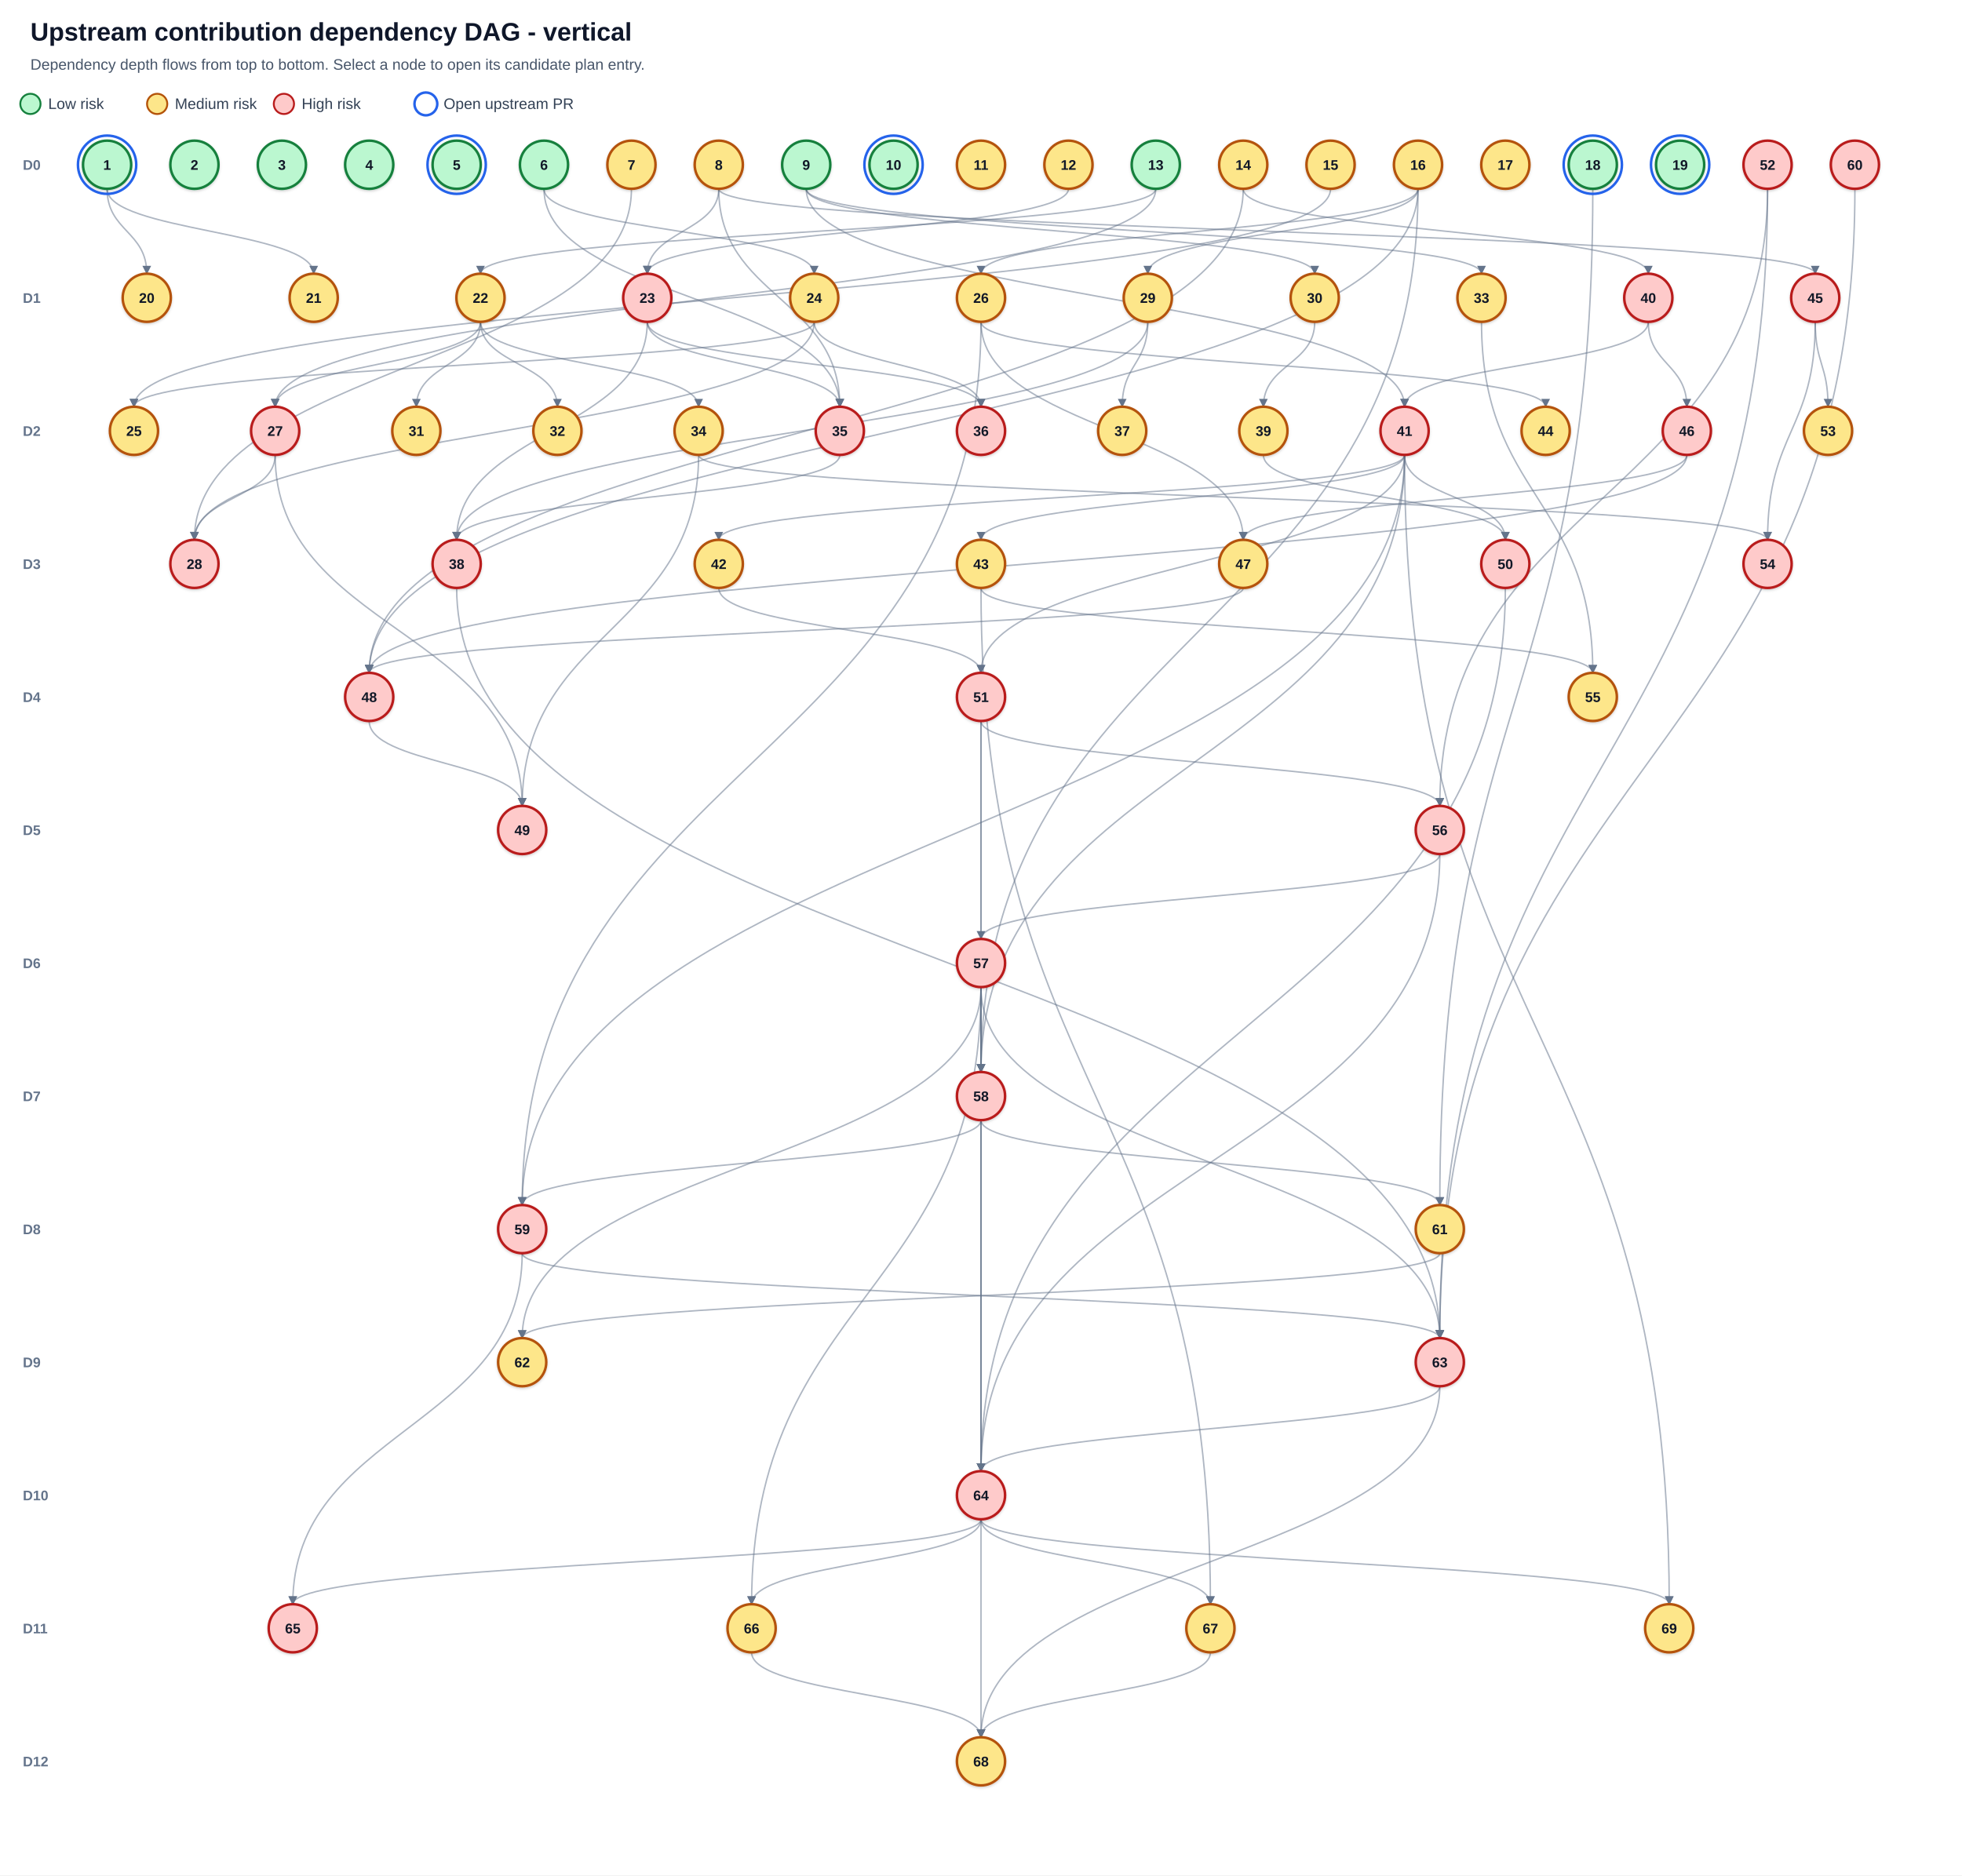
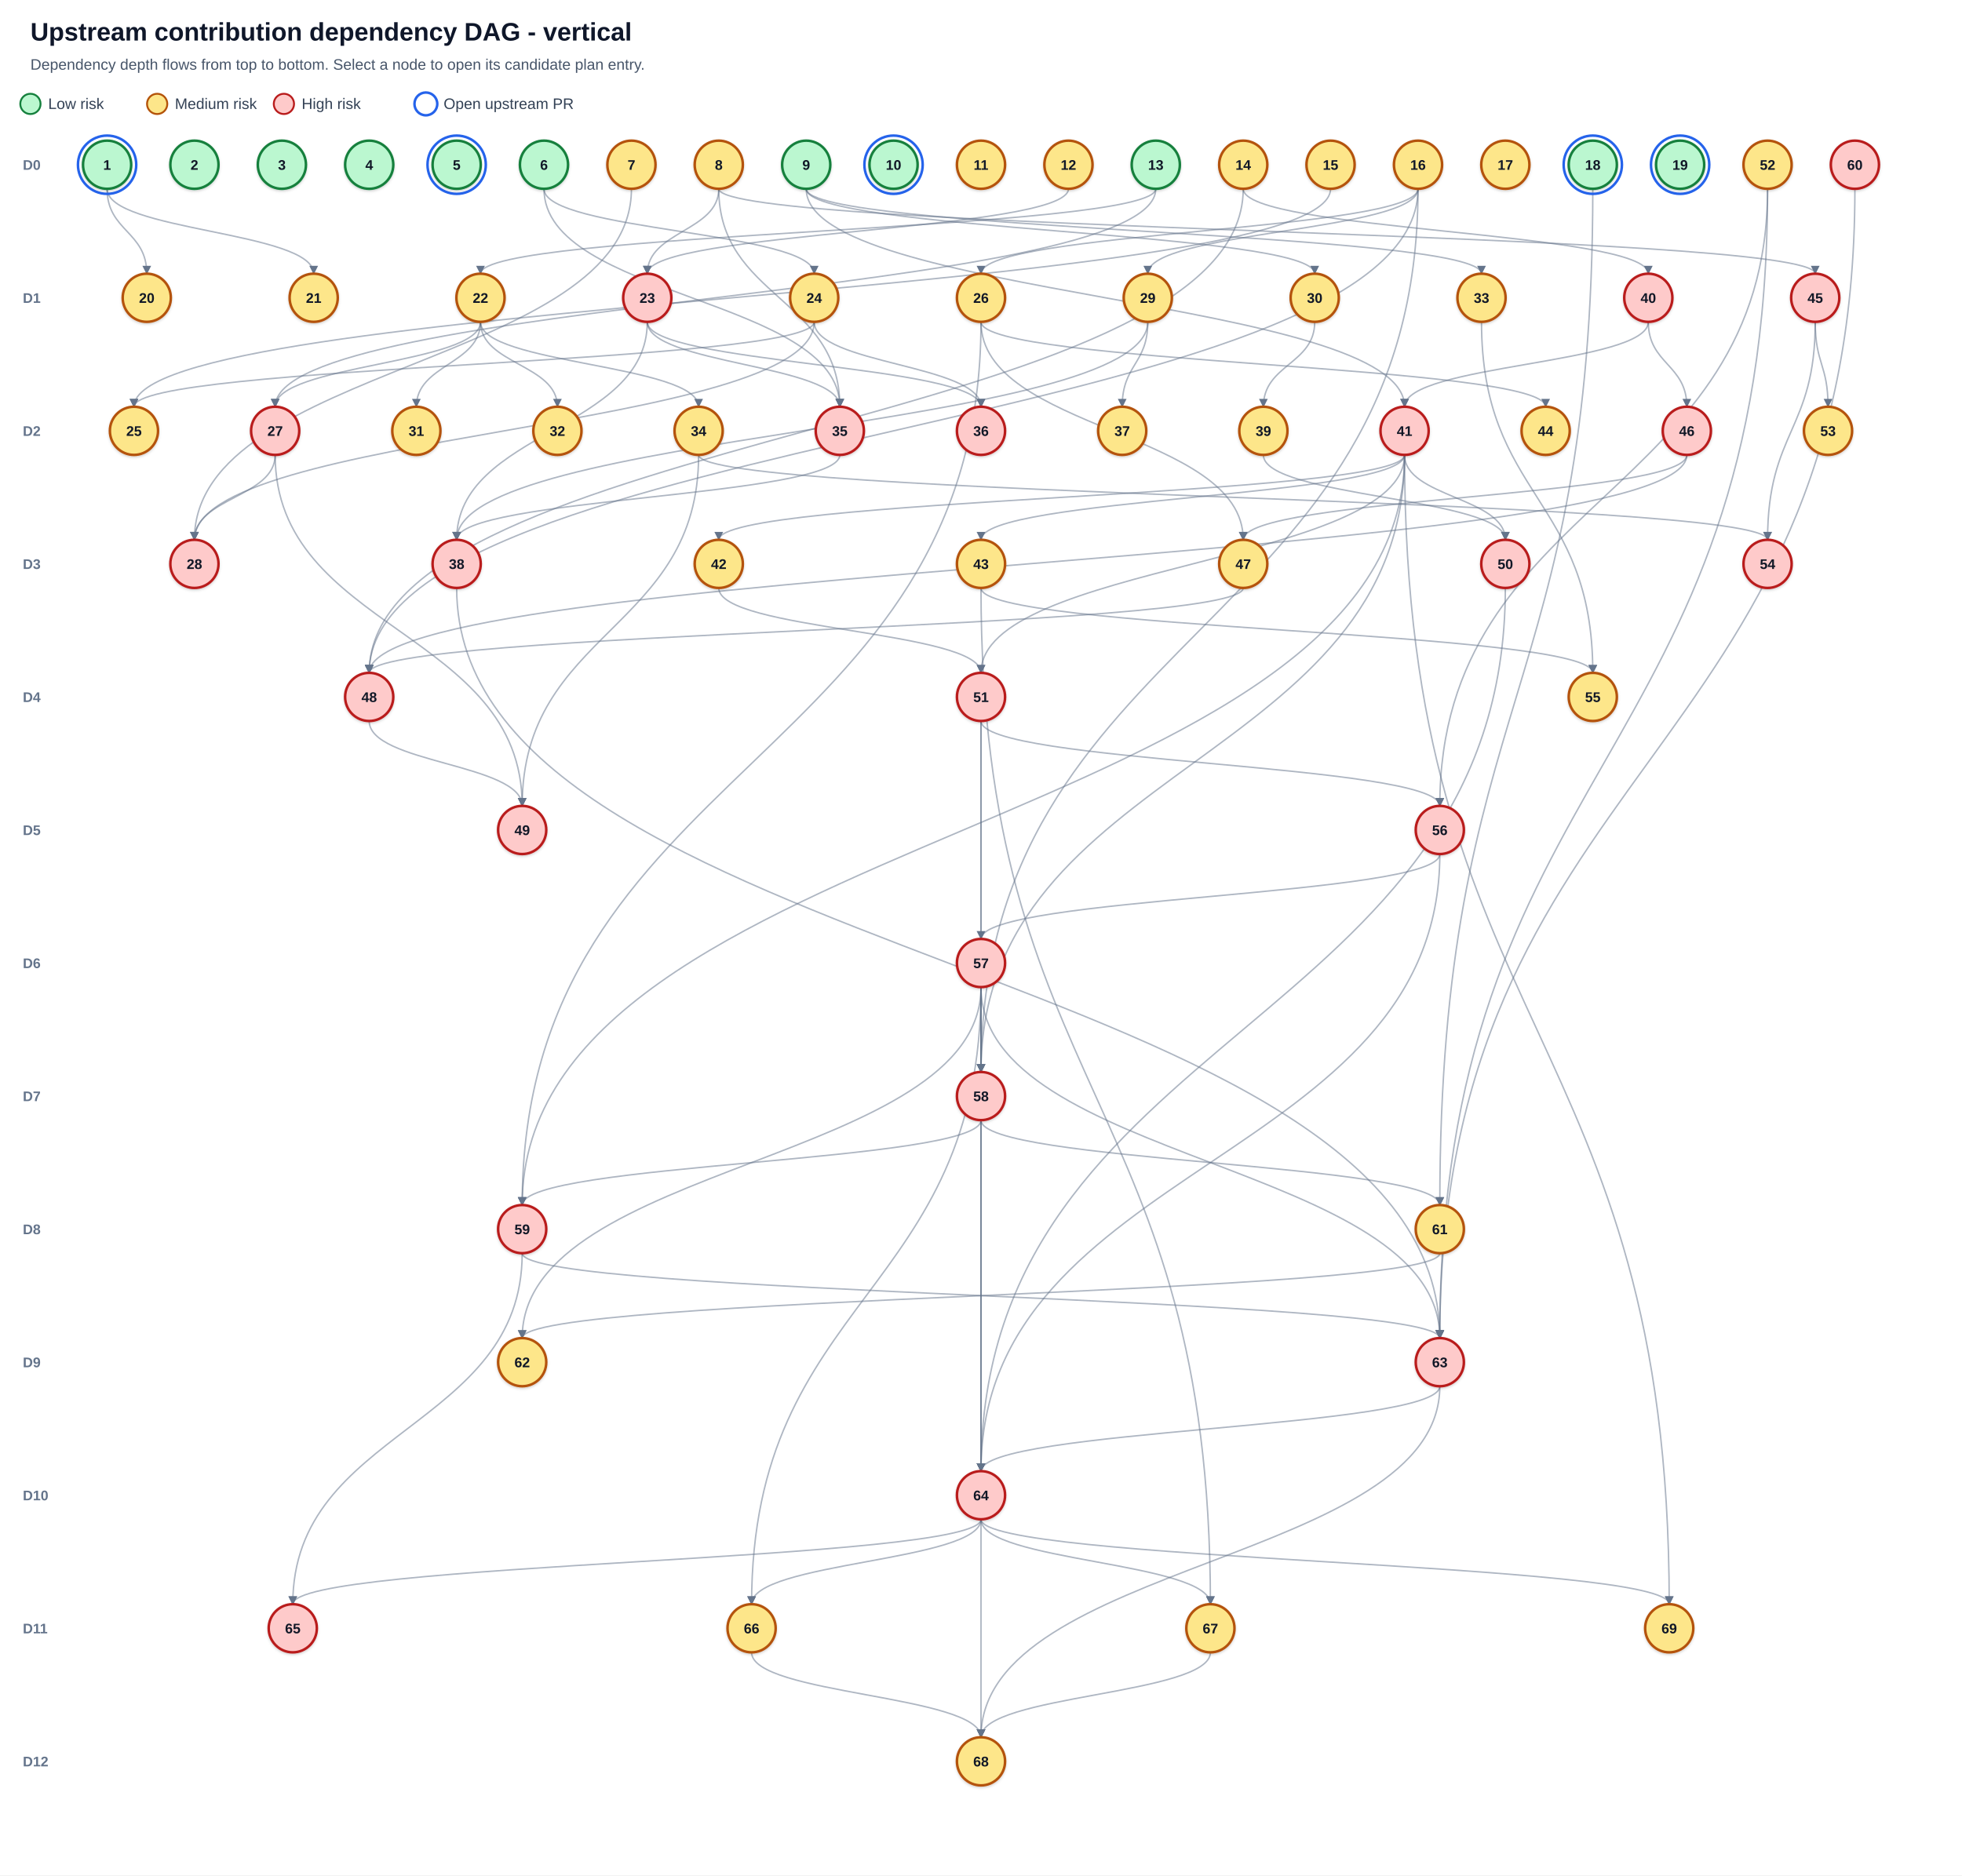
<svg xmlns="http://www.w3.org/2000/svg" xmlns:xlink="http://www.w3.org/1999/xlink" width="1548" height="1480" viewBox="0 0 1548 1480" role="img" aria-labelledby="title desc">
  <defs>
    <marker id="arrow" viewBox="0 0 10 10" refX="9" refY="5" markerWidth="6" markerHeight="6" orient="auto-start-reverse">
      <path d="M 0 0 L 10 5 L 0 10 z" fill="#64748b" />
    </marker>
    <filter id="shadow" x="-20%" y="-20%" width="140%" height="140%">
      <feDropShadow dx="0" dy="1" stdDeviation="1.2" flood-opacity="0.18" />
    </filter>
  </defs>
  <rect width="1548" height="1480" fill="#ffffff" />
  <text x="24" y="32" font-family="Segoe UI, Arial, sans-serif" font-size="20" font-weight="700" fill="#0f172a">Upstream contribution dependency DAG - vertical</text>
  <text x="24" y="55" font-family="Segoe UI, Arial, sans-serif" font-size="12" fill="#475569">Dependency depth flows from top to bottom. Select a node to open its candidate plan entry.</text>
  <circle cx="24" cy="82" r="8" fill="#bbf7d0" stroke="#15803d" stroke-width="1.5" />
  <text x="38" y="86" font-family="Segoe UI, Arial, sans-serif" font-size="12" fill="#334155">Low risk</text>
  <circle cx="124" cy="82" r="8" fill="#fde68a" stroke="#b45309" stroke-width="1.5" />
  <text x="138" y="86" font-family="Segoe UI, Arial, sans-serif" font-size="12" fill="#334155">Medium risk</text>
  <circle cx="224" cy="82" r="8" fill="#fecaca" stroke="#b91c1c" stroke-width="1.5" />
  <text x="238" y="86" font-family="Segoe UI, Arial, sans-serif" font-size="12" fill="#334155">High risk</text>
  <circle cx="336" cy="82" r="9" fill="none" stroke="#2563eb" stroke-width="2" />
  <text x="350" y="86" font-family="Segoe UI, Arial, sans-serif" font-size="12" fill="#334155">Open upstream PR</text>
  <text x="18" y="134" text-anchor="start" font-family="Segoe UI, Arial, sans-serif" font-size="11" font-weight="600" fill="#64748b">D0</text>
  <text x="18" y="239" text-anchor="start" font-family="Segoe UI, Arial, sans-serif" font-size="11" font-weight="600" fill="#64748b">D1</text>
  <text x="18" y="344" text-anchor="start" font-family="Segoe UI, Arial, sans-serif" font-size="11" font-weight="600" fill="#64748b">D2</text>
  <text x="18" y="449" text-anchor="start" font-family="Segoe UI, Arial, sans-serif" font-size="11" font-weight="600" fill="#64748b">D3</text>
  <text x="18" y="554" text-anchor="start" font-family="Segoe UI, Arial, sans-serif" font-size="11" font-weight="600" fill="#64748b">D4</text>
  <text x="18" y="659" text-anchor="start" font-family="Segoe UI, Arial, sans-serif" font-size="11" font-weight="600" fill="#64748b">D5</text>
  <text x="18" y="764" text-anchor="start" font-family="Segoe UI, Arial, sans-serif" font-size="11" font-weight="600" fill="#64748b">D6</text>
  <text x="18" y="869" text-anchor="start" font-family="Segoe UI, Arial, sans-serif" font-size="11" font-weight="600" fill="#64748b">D7</text>
  <text x="18" y="974" text-anchor="start" font-family="Segoe UI, Arial, sans-serif" font-size="11" font-weight="600" fill="#64748b">D8</text>
  <text x="18" y="1079" text-anchor="start" font-family="Segoe UI, Arial, sans-serif" font-size="11" font-weight="600" fill="#64748b">D9</text>
  <text x="18" y="1184" text-anchor="start" font-family="Segoe UI, Arial, sans-serif" font-size="11" font-weight="600" fill="#64748b">D10</text>
  <text x="18" y="1289" text-anchor="start" font-family="Segoe UI, Arial, sans-serif" font-size="11" font-weight="600" fill="#64748b">D11</text>
  <text x="18" y="1394" text-anchor="start" font-family="Segoe UI, Arial, sans-serif" font-size="11" font-weight="600" fill="#64748b">D12</text>
  <g fill="none" stroke="#64748b" stroke-width="1.15" stroke-opacity="0.52" marker-end="url(#arrow)">
    <path d="M 84.5 149 C 84.5 182.5, 115.8 182.5, 115.8 216" />
    <path d="M 84.5 149 C 84.5 182.5, 247.5 182.5, 247.5 216" />
    <path d="M 911.9 149 C 911.9 182.5, 379.1 182.5, 379.1 216" />
    <path d="M 567.1 149 C 567.1 182.5, 510.7 182.5, 510.7 216" />
    <path d="M 843.0 149 C 843.0 182.5, 510.7 182.5, 510.7 216" />
    <path d="M 429.2 149 C 429.2 182.5, 642.4 182.5, 642.4 216" />
    <path d="M 1049.8 149 C 1049.8 235, 105.7 235, 105.7 321" />
    <path d="M 642.4 254 C 642.4 287.5, 105.7 287.5, 105.7 321" />
    <path d="M 1118.8 149 C 1118.8 182.5, 774 182.5, 774 216" />
    <path d="M 911.9 149 C 911.9 235, 217.1 235, 217.1 321" />
    <path d="M 379.1 254 C 379.1 287.5, 217.1 287.5, 217.1 321" />
    <path d="M 498.2 149 C 498.2 287.5, 153.4 287.5, 153.4 426" />
    <path d="M 642.4 254 C 642.4 340, 153.4 340, 153.4 426" />
    <path d="M 217.1 359 C 217.1 392.5, 153.4 392.5, 153.4 426" />
    <path d="M 1118.8 149 C 1118.8 182.5, 905.6 182.5, 905.6 216" />
    <path d="M 636.1 149 C 636.1 182.5, 1037.3 182.5, 1037.3 216" />
    <path d="M 379.1 254 C 379.1 287.5, 328.5 287.5, 328.5 321" />
    <path d="M 379.1 254 C 379.1 287.5, 439.8 287.5, 439.8 321" />
    <path d="M 636.1 149 C 636.1 182.5, 1168.9 182.5, 1168.9 216" />
    <path d="M 379.1 254 C 379.1 287.5, 551.2 287.5, 551.2 321" />
    <path d="M 429.2 149 C 429.2 235, 662.6 235, 662.6 321" />
    <path d="M 567.1 149 C 567.1 235, 662.6 235, 662.6 321" />
    <path d="M 510.7 254 C 510.7 287.5, 662.6 287.5, 662.6 321" />
    <path d="M 510.7 254 C 510.7 287.5, 774 287.5, 774 321" />
    <path d="M 642.4 254 C 642.4 287.5, 774 287.5, 774 321" />
    <path d="M 905.6 254 C 905.6 287.5, 885.4 287.5, 885.4 321" />
    <path d="M 510.7 254 C 510.7 340, 360.3 340, 360.3 426" />
    <path d="M 905.6 254 C 905.6 340, 360.3 340, 360.3 426" />
    <path d="M 662.6 359 C 662.6 392.5, 360.3 392.5, 360.3 426" />
    <path d="M 1037.3 254 C 1037.3 287.5, 996.8 287.5, 996.8 321" />
    <path d="M 980.9 149 C 980.9 182.5, 1300.5 182.5, 1300.5 216" />
    <path d="M 636.1 149 C 636.1 235, 1108.2 235, 1108.2 321" />
    <path d="M 1300.5 254 C 1300.5 287.5, 1108.2 287.5, 1108.2 321" />
    <path d="M 1108.2 359 C 1108.2 392.5, 567.1 392.5, 567.1 426" />
    <path d="M 1108.2 359 C 1108.2 392.5, 774 392.5, 774 426" />
    <path d="M 774 254 C 774 287.5, 1219.5 287.5, 1219.5 321" />
    <path d="M 567.1 149 C 567.1 182.5, 1432.2 182.5, 1432.2 216" />
    <path d="M 1300.5 254 C 1300.5 287.5, 1330.9 287.5, 1330.9 321" />
    <path d="M 774 254 C 774 340, 980.9 340, 980.9 426" />
    <path d="M 1330.9 359 C 1330.9 392.5, 980.9 392.5, 980.9 426" />
    <path d="M 980.9 149 C 980.9 340, 291.3 340, 291.3 531" />
    <path d="M 1118.8 149 C 1118.8 340, 291.3 340, 291.3 531" />
    <path d="M 1330.9 359 C 1330.9 445, 291.3 445, 291.3 531" />
    <path d="M 980.9 464 C 980.9 497.5, 291.3 497.5, 291.3 531" />
    <path d="M 217.1 359 C 217.1 497.5, 412 497.5, 412 636" />
    <path d="M 551.2 359 C 551.2 497.5, 412 497.5, 412 636" />
    <path d="M 291.3 569 C 291.3 602.5, 412 602.5, 412 636" />
    <path d="M 996.8 359 C 996.8 392.5, 1187.7 392.5, 1187.7 426" />
    <path d="M 1108.2 359 C 1108.2 392.5, 1187.7 392.5, 1187.7 426" />
    <path d="M 1108.2 359 C 1108.2 445, 774 445, 774 531" />
    <path d="M 567.1 464 C 567.1 497.5, 774 497.5, 774 531" />
    <path d="M 1432.2 254 C 1432.2 287.5, 1442.3 287.5, 1442.3 321" />
    <path d="M 551.2 359 C 551.2 392.5, 1394.6 392.5, 1394.6 426" />
    <path d="M 1432.2 254 C 1432.2 340, 1394.6 340, 1394.6 426" />
    <path d="M 1168.9 254 C 1168.9 392.5, 1256.7 392.5, 1256.7 531" />
    <path d="M 774 464 C 774 497.5, 1256.7 497.5, 1256.7 531" />
    <path d="M 774 569 C 774 602.5, 1136 602.5, 1136 636" />
    <path d="M 1394.6 149 C 1394.6 392.5, 1136 392.5, 1136 636" />
    <path d="M 1136 674 C 1136 707.5, 774 707.5, 774 741" />
    <path d="M 1118.8 149 C 1118.8 497.5, 774 497.5, 774 846" />
    <path d="M 1108.2 359 C 1108.2 602.5, 774 602.5, 774 846" />
    <path d="M 774 569 C 774 707.5, 774 707.5, 774 846" />
    <path d="M 774 779 C 774 812.5, 774 812.5, 774 846" />
    <path d="M 774 254 C 774 602.5, 412 602.5, 412 951" />
    <path d="M 1108.2 359 C 1108.2 655, 412 655, 412 951" />
    <path d="M 774 884 C 774 917.5, 412 917.5, 412 951" />
    <path d="M 1256.7 149 C 1256.7 550, 1136 550, 1136 951" />
    <path d="M 774 884 C 774 917.5, 1136 917.5, 1136 951" />
    <path d="M 774 779 C 774 917.5, 412 917.5, 412 1056" />
    <path d="M 1136 989 C 1136 1022.5, 412 1022.5, 412 1056" />
    <path d="M 360.3 464 C 360.3 760, 1136 760, 1136 1056" />
    <path d="M 1394.6 149 C 1394.6 602.5, 1136 602.5, 1136 1056" />
    <path d="M 774 779 C 774 917.5, 1136 917.5, 1136 1056" />
    <path d="M 412 989 C 412 1022.5, 1136 1022.5, 1136 1056" />
    <path d="M 1463.5 149 C 1463.5 602.5, 1136 602.5, 1136 1056" />
    <path d="M 1187.7 464 C 1187.7 812.5, 774 812.5, 774 1161" />
    <path d="M 774 569 C 774 865, 774 865, 774 1161" />
    <path d="M 1136 674 C 1136 917.5, 774 917.5, 774 1161" />
    <path d="M 774 779 C 774 970, 774 970, 774 1161" />
    <path d="M 1136 1094 C 1136 1127.5, 774 1127.5, 774 1161" />
    <path d="M 412 989 C 412 1127.5, 231 1127.5, 231 1266" />
    <path d="M 774 1199 C 774 1232.5, 231 1232.5, 231 1266" />
    <path d="M 774 779 C 774 1022.5, 593 1022.5, 593 1266" />
    <path d="M 774 1199 C 774 1232.5, 593 1232.5, 593 1266" />
    <path d="M 774 464 C 774 865, 955 865, 955 1266" />
    <path d="M 774 1199 C 774 1232.5, 955 1232.5, 955 1266" />
    <path d="M 774 779 C 774 1075, 774 1075, 774 1371" />
    <path d="M 1136 1094 C 1136 1232.5, 774 1232.5, 774 1371" />
    <path d="M 593 1304 C 593 1337.5, 774 1337.5, 774 1371" />
    <path d="M 955 1304 C 955 1337.5, 774 1337.5, 774 1371" />
    <path d="M 1108.2 359 C 1108.2 812.5, 1317 812.5, 1317 1266" />
    <path d="M 774 1199 C 774 1232.5, 1317 1232.5, 1317 1266" />
  </g>
  <g font-family="Segoe UI, Arial, sans-serif" font-size="11" font-weight="700" text-anchor="middle">
    <a href="UPSTREAM-CONTRIBUTION-SEQUENCE.md#u01" xlink:href="UPSTREAM-CONTRIBUTION-SEQUENCE.md#u01">
      <circle cx="84.5" cy="130" r="23" fill="none" stroke="#2563eb" stroke-width="2" />
      <circle cx="84.5" cy="130" r="19" fill="#bbf7d0" stroke="#15803d" stroke-width="2" filter="url(#shadow)" />
      <text x="84.5" y="134" fill="#111827">1</text>
    </a>
    <a href="UPSTREAM-CONTRIBUTION-SEQUENCE.md#u02" xlink:href="UPSTREAM-CONTRIBUTION-SEQUENCE.md#u02">
      <circle cx="153.4" cy="130" r="19" fill="#bbf7d0" stroke="#15803d" stroke-width="2" filter="url(#shadow)" />
      <text x="153.4" y="134" fill="#111827">2</text>
    </a>
    <a href="UPSTREAM-CONTRIBUTION-SEQUENCE.md#u03" xlink:href="UPSTREAM-CONTRIBUTION-SEQUENCE.md#u03">
      <circle cx="222.4" cy="130" r="19" fill="#bbf7d0" stroke="#15803d" stroke-width="2" filter="url(#shadow)" />
      <text x="222.4" y="134" fill="#111827">3</text>
    </a>
    <a href="UPSTREAM-CONTRIBUTION-SEQUENCE.md#u04" xlink:href="UPSTREAM-CONTRIBUTION-SEQUENCE.md#u04">
      <circle cx="291.3" cy="130" r="19" fill="#bbf7d0" stroke="#15803d" stroke-width="2" filter="url(#shadow)" />
      <text x="291.3" y="134" fill="#111827">4</text>
    </a>
    <a href="UPSTREAM-CONTRIBUTION-SEQUENCE.md#u05" xlink:href="UPSTREAM-CONTRIBUTION-SEQUENCE.md#u05">
      <circle cx="360.3" cy="130" r="23" fill="none" stroke="#2563eb" stroke-width="2" />
      <circle cx="360.3" cy="130" r="19" fill="#bbf7d0" stroke="#15803d" stroke-width="2" filter="url(#shadow)" />
      <text x="360.3" y="134" fill="#111827">5</text>
    </a>
    <a href="UPSTREAM-CONTRIBUTION-SEQUENCE.md#u06" xlink:href="UPSTREAM-CONTRIBUTION-SEQUENCE.md#u06">
      <circle cx="429.2" cy="130" r="19" fill="#bbf7d0" stroke="#15803d" stroke-width="2" filter="url(#shadow)" />
      <text x="429.2" y="134" fill="#111827">6</text>
    </a>
    <a href="UPSTREAM-CONTRIBUTION-SEQUENCE.md#u07" xlink:href="UPSTREAM-CONTRIBUTION-SEQUENCE.md#u07">
      <circle cx="498.2" cy="130" r="19" fill="#fde68a" stroke="#b45309" stroke-width="2" filter="url(#shadow)" />
      <text x="498.2" y="134" fill="#111827">7</text>
    </a>
    <a href="UPSTREAM-CONTRIBUTION-SEQUENCE.md#u08" xlink:href="UPSTREAM-CONTRIBUTION-SEQUENCE.md#u08">
      <circle cx="567.1" cy="130" r="19" fill="#fde68a" stroke="#b45309" stroke-width="2" filter="url(#shadow)" />
      <text x="567.1" y="134" fill="#111827">8</text>
    </a>
    <a href="UPSTREAM-CONTRIBUTION-SEQUENCE.md#u09" xlink:href="UPSTREAM-CONTRIBUTION-SEQUENCE.md#u09">
      <circle cx="636.1" cy="130" r="19" fill="#bbf7d0" stroke="#15803d" stroke-width="2" filter="url(#shadow)" />
      <text x="636.1" y="134" fill="#111827">9</text>
    </a>
    <a href="UPSTREAM-CONTRIBUTION-SEQUENCE.md#u10" xlink:href="UPSTREAM-CONTRIBUTION-SEQUENCE.md#u10">
      <circle cx="705.0" cy="130" r="23" fill="none" stroke="#2563eb" stroke-width="2" />
      <circle cx="705.0" cy="130" r="19" fill="#bbf7d0" stroke="#15803d" stroke-width="2" filter="url(#shadow)" />
      <text x="705.0" y="134" fill="#111827">10</text>
    </a>
    <a href="UPSTREAM-CONTRIBUTION-SEQUENCE.md#u11" xlink:href="UPSTREAM-CONTRIBUTION-SEQUENCE.md#u11">
      <circle cx="774" cy="130" r="19" fill="#fde68a" stroke="#b45309" stroke-width="2" filter="url(#shadow)" />
      <text x="774" y="134" fill="#111827">11</text>
    </a>
    <a href="UPSTREAM-CONTRIBUTION-SEQUENCE.md#u12" xlink:href="UPSTREAM-CONTRIBUTION-SEQUENCE.md#u12">
      <circle cx="843.0" cy="130" r="19" fill="#fde68a" stroke="#b45309" stroke-width="2" filter="url(#shadow)" />
      <text x="843.0" y="134" fill="#111827">12</text>
    </a>
    <a href="UPSTREAM-CONTRIBUTION-SEQUENCE.md#u13" xlink:href="UPSTREAM-CONTRIBUTION-SEQUENCE.md#u13">
      <circle cx="911.9" cy="130" r="19" fill="#bbf7d0" stroke="#15803d" stroke-width="2" filter="url(#shadow)" />
      <text x="911.9" y="134" fill="#111827">13</text>
    </a>
    <a href="UPSTREAM-CONTRIBUTION-SEQUENCE.md#u14" xlink:href="UPSTREAM-CONTRIBUTION-SEQUENCE.md#u14">
      <circle cx="980.9" cy="130" r="19" fill="#fde68a" stroke="#b45309" stroke-width="2" filter="url(#shadow)" />
      <text x="980.9" y="134" fill="#111827">14</text>
    </a>
    <a href="UPSTREAM-CONTRIBUTION-SEQUENCE.md#u15" xlink:href="UPSTREAM-CONTRIBUTION-SEQUENCE.md#u15">
      <circle cx="1049.8" cy="130" r="19" fill="#fde68a" stroke="#b45309" stroke-width="2" filter="url(#shadow)" />
      <text x="1049.8" y="134" fill="#111827">15</text>
    </a>
    <a href="UPSTREAM-CONTRIBUTION-SEQUENCE.md#u16" xlink:href="UPSTREAM-CONTRIBUTION-SEQUENCE.md#u16">
      <circle cx="1118.8" cy="130" r="19" fill="#fde68a" stroke="#b45309" stroke-width="2" filter="url(#shadow)" />
      <text x="1118.8" y="134" fill="#111827">16</text>
    </a>
    <a href="UPSTREAM-CONTRIBUTION-SEQUENCE.md#u17" xlink:href="UPSTREAM-CONTRIBUTION-SEQUENCE.md#u17">
      <circle cx="1187.7" cy="130" r="19" fill="#fde68a" stroke="#b45309" stroke-width="2" filter="url(#shadow)" />
      <text x="1187.7" y="134" fill="#111827">17</text>
    </a>
    <a href="UPSTREAM-CONTRIBUTION-SEQUENCE.md#u18" xlink:href="UPSTREAM-CONTRIBUTION-SEQUENCE.md#u18">
      <circle cx="1256.7" cy="130" r="23" fill="none" stroke="#2563eb" stroke-width="2" />
      <circle cx="1256.7" cy="130" r="19" fill="#bbf7d0" stroke="#15803d" stroke-width="2" filter="url(#shadow)" />
      <text x="1256.7" y="134" fill="#111827">18</text>
    </a>
    <a href="UPSTREAM-CONTRIBUTION-SEQUENCE.md#u19" xlink:href="UPSTREAM-CONTRIBUTION-SEQUENCE.md#u19">
      <circle cx="1325.6" cy="130" r="23" fill="none" stroke="#2563eb" stroke-width="2" />
      <circle cx="1325.6" cy="130" r="19" fill="#bbf7d0" stroke="#15803d" stroke-width="2" filter="url(#shadow)" />
      <text x="1325.6" y="134" fill="#111827">19</text>
    </a>
    <a href="UPSTREAM-CONTRIBUTION-SEQUENCE.md#u20" xlink:href="UPSTREAM-CONTRIBUTION-SEQUENCE.md#u20">
      <circle cx="115.8" cy="235" r="19" fill="#fde68a" stroke="#b45309" stroke-width="2" filter="url(#shadow)" />
      <text x="115.8" y="239" fill="#111827">20</text>
    </a>
    <a href="UPSTREAM-CONTRIBUTION-SEQUENCE.md#u21" xlink:href="UPSTREAM-CONTRIBUTION-SEQUENCE.md#u21">
      <circle cx="247.5" cy="235" r="19" fill="#fde68a" stroke="#b45309" stroke-width="2" filter="url(#shadow)" />
      <text x="247.5" y="239" fill="#111827">21</text>
    </a>
    <a href="UPSTREAM-CONTRIBUTION-SEQUENCE.md#u22" xlink:href="UPSTREAM-CONTRIBUTION-SEQUENCE.md#u22">
      <circle cx="379.1" cy="235" r="19" fill="#fde68a" stroke="#b45309" stroke-width="2" filter="url(#shadow)" />
      <text x="379.1" y="239" fill="#111827">22</text>
    </a>
    <a href="UPSTREAM-CONTRIBUTION-SEQUENCE.md#u23" xlink:href="UPSTREAM-CONTRIBUTION-SEQUENCE.md#u23">
      <circle cx="510.7" cy="235" r="19" fill="#fecaca" stroke="#b91c1c" stroke-width="2" filter="url(#shadow)" />
      <text x="510.7" y="239" fill="#111827">23</text>
    </a>
    <a href="UPSTREAM-CONTRIBUTION-SEQUENCE.md#u24" xlink:href="UPSTREAM-CONTRIBUTION-SEQUENCE.md#u24">
      <circle cx="642.4" cy="235" r="19" fill="#fde68a" stroke="#b45309" stroke-width="2" filter="url(#shadow)" />
      <text x="642.4" y="239" fill="#111827">24</text>
    </a>
    <a href="UPSTREAM-CONTRIBUTION-SEQUENCE.md#u25" xlink:href="UPSTREAM-CONTRIBUTION-SEQUENCE.md#u25">
      <circle cx="105.7" cy="340" r="19" fill="#fde68a" stroke="#b45309" stroke-width="2" filter="url(#shadow)" />
      <text x="105.7" y="344" fill="#111827">25</text>
    </a>
    <a href="UPSTREAM-CONTRIBUTION-SEQUENCE.md#u26" xlink:href="UPSTREAM-CONTRIBUTION-SEQUENCE.md#u26">
      <circle cx="774" cy="235" r="19" fill="#fde68a" stroke="#b45309" stroke-width="2" filter="url(#shadow)" />
      <text x="774" y="239" fill="#111827">26</text>
    </a>
    <a href="UPSTREAM-CONTRIBUTION-SEQUENCE.md#u27" xlink:href="UPSTREAM-CONTRIBUTION-SEQUENCE.md#u27">
      <circle cx="217.1" cy="340" r="19" fill="#fecaca" stroke="#b91c1c" stroke-width="2" filter="url(#shadow)" />
      <text x="217.1" y="344" fill="#111827">27</text>
    </a>
    <a href="UPSTREAM-CONTRIBUTION-SEQUENCE.md#u28" xlink:href="UPSTREAM-CONTRIBUTION-SEQUENCE.md#u28">
      <circle cx="153.4" cy="445" r="19" fill="#fecaca" stroke="#b91c1c" stroke-width="2" filter="url(#shadow)" />
      <text x="153.4" y="449" fill="#111827">28</text>
    </a>
    <a href="UPSTREAM-CONTRIBUTION-SEQUENCE.md#u29" xlink:href="UPSTREAM-CONTRIBUTION-SEQUENCE.md#u29">
      <circle cx="905.6" cy="235" r="19" fill="#fde68a" stroke="#b45309" stroke-width="2" filter="url(#shadow)" />
      <text x="905.6" y="239" fill="#111827">29</text>
    </a>
    <a href="UPSTREAM-CONTRIBUTION-SEQUENCE.md#u30" xlink:href="UPSTREAM-CONTRIBUTION-SEQUENCE.md#u30">
      <circle cx="1037.3" cy="235" r="19" fill="#fde68a" stroke="#b45309" stroke-width="2" filter="url(#shadow)" />
      <text x="1037.3" y="239" fill="#111827">30</text>
    </a>
    <a href="UPSTREAM-CONTRIBUTION-SEQUENCE.md#u31" xlink:href="UPSTREAM-CONTRIBUTION-SEQUENCE.md#u31">
      <circle cx="328.5" cy="340" r="19" fill="#fde68a" stroke="#b45309" stroke-width="2" filter="url(#shadow)" />
      <text x="328.5" y="344" fill="#111827">31</text>
    </a>
    <a href="UPSTREAM-CONTRIBUTION-SEQUENCE.md#u32" xlink:href="UPSTREAM-CONTRIBUTION-SEQUENCE.md#u32">
      <circle cx="439.8" cy="340" r="19" fill="#fde68a" stroke="#b45309" stroke-width="2" filter="url(#shadow)" />
      <text x="439.8" y="344" fill="#111827">32</text>
    </a>
    <a href="UPSTREAM-CONTRIBUTION-SEQUENCE.md#u33" xlink:href="UPSTREAM-CONTRIBUTION-SEQUENCE.md#u33">
      <circle cx="1168.9" cy="235" r="19" fill="#fde68a" stroke="#b45309" stroke-width="2" filter="url(#shadow)" />
      <text x="1168.9" y="239" fill="#111827">33</text>
    </a>
    <a href="UPSTREAM-CONTRIBUTION-SEQUENCE.md#u34" xlink:href="UPSTREAM-CONTRIBUTION-SEQUENCE.md#u34">
      <circle cx="551.2" cy="340" r="19" fill="#fde68a" stroke="#b45309" stroke-width="2" filter="url(#shadow)" />
      <text x="551.2" y="344" fill="#111827">34</text>
    </a>
    <a href="UPSTREAM-CONTRIBUTION-SEQUENCE.md#u35" xlink:href="UPSTREAM-CONTRIBUTION-SEQUENCE.md#u35">
      <circle cx="662.6" cy="340" r="19" fill="#fecaca" stroke="#b91c1c" stroke-width="2" filter="url(#shadow)" />
      <text x="662.6" y="344" fill="#111827">35</text>
    </a>
    <a href="UPSTREAM-CONTRIBUTION-SEQUENCE.md#u36" xlink:href="UPSTREAM-CONTRIBUTION-SEQUENCE.md#u36">
      <circle cx="774" cy="340" r="19" fill="#fecaca" stroke="#b91c1c" stroke-width="2" filter="url(#shadow)" />
      <text x="774" y="344" fill="#111827">36</text>
    </a>
    <a href="UPSTREAM-CONTRIBUTION-SEQUENCE.md#u37" xlink:href="UPSTREAM-CONTRIBUTION-SEQUENCE.md#u37">
      <circle cx="885.4" cy="340" r="19" fill="#fde68a" stroke="#b45309" stroke-width="2" filter="url(#shadow)" />
      <text x="885.4" y="344" fill="#111827">37</text>
    </a>
    <a href="UPSTREAM-CONTRIBUTION-SEQUENCE.md#u38" xlink:href="UPSTREAM-CONTRIBUTION-SEQUENCE.md#u38">
      <circle cx="360.3" cy="445" r="19" fill="#fecaca" stroke="#b91c1c" stroke-width="2" filter="url(#shadow)" />
      <text x="360.3" y="449" fill="#111827">38</text>
    </a>
    <a href="UPSTREAM-CONTRIBUTION-SEQUENCE.md#u39" xlink:href="UPSTREAM-CONTRIBUTION-SEQUENCE.md#u39">
      <circle cx="996.8" cy="340" r="19" fill="#fde68a" stroke="#b45309" stroke-width="2" filter="url(#shadow)" />
      <text x="996.8" y="344" fill="#111827">39</text>
    </a>
    <a href="UPSTREAM-CONTRIBUTION-SEQUENCE.md#u40" xlink:href="UPSTREAM-CONTRIBUTION-SEQUENCE.md#u40">
      <circle cx="1300.5" cy="235" r="19" fill="#fecaca" stroke="#b91c1c" stroke-width="2" filter="url(#shadow)" />
      <text x="1300.5" y="239" fill="#111827">40</text>
    </a>
    <a href="UPSTREAM-CONTRIBUTION-SEQUENCE.md#u41" xlink:href="UPSTREAM-CONTRIBUTION-SEQUENCE.md#u41">
      <circle cx="1108.2" cy="340" r="19" fill="#fecaca" stroke="#b91c1c" stroke-width="2" filter="url(#shadow)" />
      <text x="1108.2" y="344" fill="#111827">41</text>
    </a>
    <a href="UPSTREAM-CONTRIBUTION-SEQUENCE.md#u42" xlink:href="UPSTREAM-CONTRIBUTION-SEQUENCE.md#u42">
      <circle cx="567.1" cy="445" r="19" fill="#fde68a" stroke="#b45309" stroke-width="2" filter="url(#shadow)" />
      <text x="567.1" y="449" fill="#111827">42</text>
    </a>
    <a href="UPSTREAM-CONTRIBUTION-SEQUENCE.md#u43" xlink:href="UPSTREAM-CONTRIBUTION-SEQUENCE.md#u43">
      <circle cx="774" cy="445" r="19" fill="#fde68a" stroke="#b45309" stroke-width="2" filter="url(#shadow)" />
      <text x="774" y="449" fill="#111827">43</text>
    </a>
    <a href="UPSTREAM-CONTRIBUTION-SEQUENCE.md#u44" xlink:href="UPSTREAM-CONTRIBUTION-SEQUENCE.md#u44">
      <circle cx="1219.5" cy="340" r="19" fill="#fde68a" stroke="#b45309" stroke-width="2" filter="url(#shadow)" />
      <text x="1219.5" y="344" fill="#111827">44</text>
    </a>
    <a href="UPSTREAM-CONTRIBUTION-SEQUENCE.md#u45" xlink:href="UPSTREAM-CONTRIBUTION-SEQUENCE.md#u45">
      <circle cx="1432.2" cy="235" r="19" fill="#fecaca" stroke="#b91c1c" stroke-width="2" filter="url(#shadow)" />
      <text x="1432.2" y="239" fill="#111827">45</text>
    </a>
    <a href="UPSTREAM-CONTRIBUTION-SEQUENCE.md#u46" xlink:href="UPSTREAM-CONTRIBUTION-SEQUENCE.md#u46">
      <circle cx="1330.9" cy="340" r="19" fill="#fecaca" stroke="#b91c1c" stroke-width="2" filter="url(#shadow)" />
      <text x="1330.9" y="344" fill="#111827">46</text>
    </a>
    <a href="UPSTREAM-CONTRIBUTION-SEQUENCE.md#u47" xlink:href="UPSTREAM-CONTRIBUTION-SEQUENCE.md#u47">
      <circle cx="980.9" cy="445" r="19" fill="#fde68a" stroke="#b45309" stroke-width="2" filter="url(#shadow)" />
      <text x="980.9" y="449" fill="#111827">47</text>
    </a>
    <a href="UPSTREAM-CONTRIBUTION-SEQUENCE.md#u48" xlink:href="UPSTREAM-CONTRIBUTION-SEQUENCE.md#u48">
      <circle cx="291.3" cy="550" r="19" fill="#fecaca" stroke="#b91c1c" stroke-width="2" filter="url(#shadow)" />
      <text x="291.3" y="554" fill="#111827">48</text>
    </a>
    <a href="UPSTREAM-CONTRIBUTION-SEQUENCE.md#u49" xlink:href="UPSTREAM-CONTRIBUTION-SEQUENCE.md#u49">
      <circle cx="412" cy="655" r="19" fill="#fecaca" stroke="#b91c1c" stroke-width="2" filter="url(#shadow)" />
      <text x="412" y="659" fill="#111827">49</text>
    </a>
    <a href="UPSTREAM-CONTRIBUTION-SEQUENCE.md#u50" xlink:href="UPSTREAM-CONTRIBUTION-SEQUENCE.md#u50">
      <circle cx="1187.7" cy="445" r="19" fill="#fecaca" stroke="#b91c1c" stroke-width="2" filter="url(#shadow)" />
      <text x="1187.7" y="449" fill="#111827">50</text>
    </a>
    <a href="UPSTREAM-CONTRIBUTION-SEQUENCE.md#u51" xlink:href="UPSTREAM-CONTRIBUTION-SEQUENCE.md#u51">
      <circle cx="774" cy="550" r="19" fill="#fecaca" stroke="#b91c1c" stroke-width="2" filter="url(#shadow)" />
      <text x="774" y="554" fill="#111827">51</text>
    </a>
    <a href="UPSTREAM-CONTRIBUTION-SEQUENCE.md#u52" xlink:href="UPSTREAM-CONTRIBUTION-SEQUENCE.md#u52">
-       <circle cx="1394.6" cy="130" r="19" fill="#fecaca" stroke="#b91c1c" stroke-width="2" filter="url(#shadow)" />
+       <circle cx="1394.6" cy="130" r="19" fill="#fde68a" stroke="#b45309" stroke-width="2" filter="url(#shadow)" />
      <text x="1394.6" y="134" fill="#111827">52</text>
    </a>
    <a href="UPSTREAM-CONTRIBUTION-SEQUENCE.md#u53" xlink:href="UPSTREAM-CONTRIBUTION-SEQUENCE.md#u53">
      <circle cx="1442.3" cy="340" r="19" fill="#fde68a" stroke="#b45309" stroke-width="2" filter="url(#shadow)" />
      <text x="1442.3" y="344" fill="#111827">53</text>
    </a>
    <a href="UPSTREAM-CONTRIBUTION-SEQUENCE.md#u54" xlink:href="UPSTREAM-CONTRIBUTION-SEQUENCE.md#u54">
      <circle cx="1394.6" cy="445" r="19" fill="#fecaca" stroke="#b91c1c" stroke-width="2" filter="url(#shadow)" />
      <text x="1394.6" y="449" fill="#111827">54</text>
    </a>
    <a href="UPSTREAM-CONTRIBUTION-SEQUENCE.md#u55" xlink:href="UPSTREAM-CONTRIBUTION-SEQUENCE.md#u55">
      <circle cx="1256.7" cy="550" r="19" fill="#fde68a" stroke="#b45309" stroke-width="2" filter="url(#shadow)" />
      <text x="1256.7" y="554" fill="#111827">55</text>
    </a>
    <a href="UPSTREAM-CONTRIBUTION-SEQUENCE.md#u56" xlink:href="UPSTREAM-CONTRIBUTION-SEQUENCE.md#u56">
      <circle cx="1136" cy="655" r="19" fill="#fecaca" stroke="#b91c1c" stroke-width="2" filter="url(#shadow)" />
      <text x="1136" y="659" fill="#111827">56</text>
    </a>
    <a href="UPSTREAM-CONTRIBUTION-SEQUENCE.md#u57" xlink:href="UPSTREAM-CONTRIBUTION-SEQUENCE.md#u57">
      <circle cx="774" cy="760" r="19" fill="#fecaca" stroke="#b91c1c" stroke-width="2" filter="url(#shadow)" />
      <text x="774" y="764" fill="#111827">57</text>
    </a>
    <a href="UPSTREAM-CONTRIBUTION-SEQUENCE.md#u58" xlink:href="UPSTREAM-CONTRIBUTION-SEQUENCE.md#u58">
      <circle cx="774" cy="865" r="19" fill="#fecaca" stroke="#b91c1c" stroke-width="2" filter="url(#shadow)" />
      <text x="774" y="869" fill="#111827">58</text>
    </a>
    <a href="UPSTREAM-CONTRIBUTION-SEQUENCE.md#u59" xlink:href="UPSTREAM-CONTRIBUTION-SEQUENCE.md#u59">
      <circle cx="412" cy="970" r="19" fill="#fecaca" stroke="#b91c1c" stroke-width="2" filter="url(#shadow)" />
      <text x="412" y="974" fill="#111827">59</text>
    </a>
    <a href="UPSTREAM-CONTRIBUTION-SEQUENCE.md#u60" xlink:href="UPSTREAM-CONTRIBUTION-SEQUENCE.md#u60">
      <circle cx="1463.5" cy="130" r="19" fill="#fecaca" stroke="#b91c1c" stroke-width="2" filter="url(#shadow)" />
      <text x="1463.5" y="134" fill="#111827">60</text>
    </a>
    <a href="UPSTREAM-CONTRIBUTION-SEQUENCE.md#u61" xlink:href="UPSTREAM-CONTRIBUTION-SEQUENCE.md#u61">
      <circle cx="1136" cy="970" r="19" fill="#fde68a" stroke="#b45309" stroke-width="2" filter="url(#shadow)" />
      <text x="1136" y="974" fill="#111827">61</text>
    </a>
    <a href="UPSTREAM-CONTRIBUTION-SEQUENCE.md#u62" xlink:href="UPSTREAM-CONTRIBUTION-SEQUENCE.md#u62">
      <circle cx="412" cy="1075" r="19" fill="#fde68a" stroke="#b45309" stroke-width="2" filter="url(#shadow)" />
      <text x="412" y="1079" fill="#111827">62</text>
    </a>
    <a href="UPSTREAM-CONTRIBUTION-SEQUENCE.md#u63" xlink:href="UPSTREAM-CONTRIBUTION-SEQUENCE.md#u63">
      <circle cx="1136" cy="1075" r="19" fill="#fecaca" stroke="#b91c1c" stroke-width="2" filter="url(#shadow)" />
      <text x="1136" y="1079" fill="#111827">63</text>
    </a>
    <a href="UPSTREAM-CONTRIBUTION-SEQUENCE.md#u64" xlink:href="UPSTREAM-CONTRIBUTION-SEQUENCE.md#u64">
      <circle cx="774" cy="1180" r="19" fill="#fecaca" stroke="#b91c1c" stroke-width="2" filter="url(#shadow)" />
      <text x="774" y="1184" fill="#111827">64</text>
    </a>
    <a href="UPSTREAM-CONTRIBUTION-SEQUENCE.md#u65" xlink:href="UPSTREAM-CONTRIBUTION-SEQUENCE.md#u65">
      <circle cx="231" cy="1285" r="19" fill="#fecaca" stroke="#b91c1c" stroke-width="2" filter="url(#shadow)" />
      <text x="231" y="1289" fill="#111827">65</text>
    </a>
    <a href="UPSTREAM-CONTRIBUTION-SEQUENCE.md#u66" xlink:href="UPSTREAM-CONTRIBUTION-SEQUENCE.md#u66">
      <circle cx="593" cy="1285" r="19" fill="#fde68a" stroke="#b45309" stroke-width="2" filter="url(#shadow)" />
      <text x="593" y="1289" fill="#111827">66</text>
    </a>
    <a href="UPSTREAM-CONTRIBUTION-SEQUENCE.md#u67" xlink:href="UPSTREAM-CONTRIBUTION-SEQUENCE.md#u67">
      <circle cx="955" cy="1285" r="19" fill="#fde68a" stroke="#b45309" stroke-width="2" filter="url(#shadow)" />
      <text x="955" y="1289" fill="#111827">67</text>
    </a>
    <a href="UPSTREAM-CONTRIBUTION-SEQUENCE.md#u68" xlink:href="UPSTREAM-CONTRIBUTION-SEQUENCE.md#u68">
      <circle cx="774" cy="1390" r="19" fill="#fde68a" stroke="#b45309" stroke-width="2" filter="url(#shadow)" />
      <text x="774" y="1394" fill="#111827">68</text>
    </a>
    <a href="UPSTREAM-CONTRIBUTION-SEQUENCE.md#u69" xlink:href="UPSTREAM-CONTRIBUTION-SEQUENCE.md#u69">
      <circle cx="1317" cy="1285" r="19" fill="#fde68a" stroke="#b45309" stroke-width="2" filter="url(#shadow)" />
      <text x="1317" y="1289" fill="#111827">69</text>
    </a>
  </g>
</svg>
